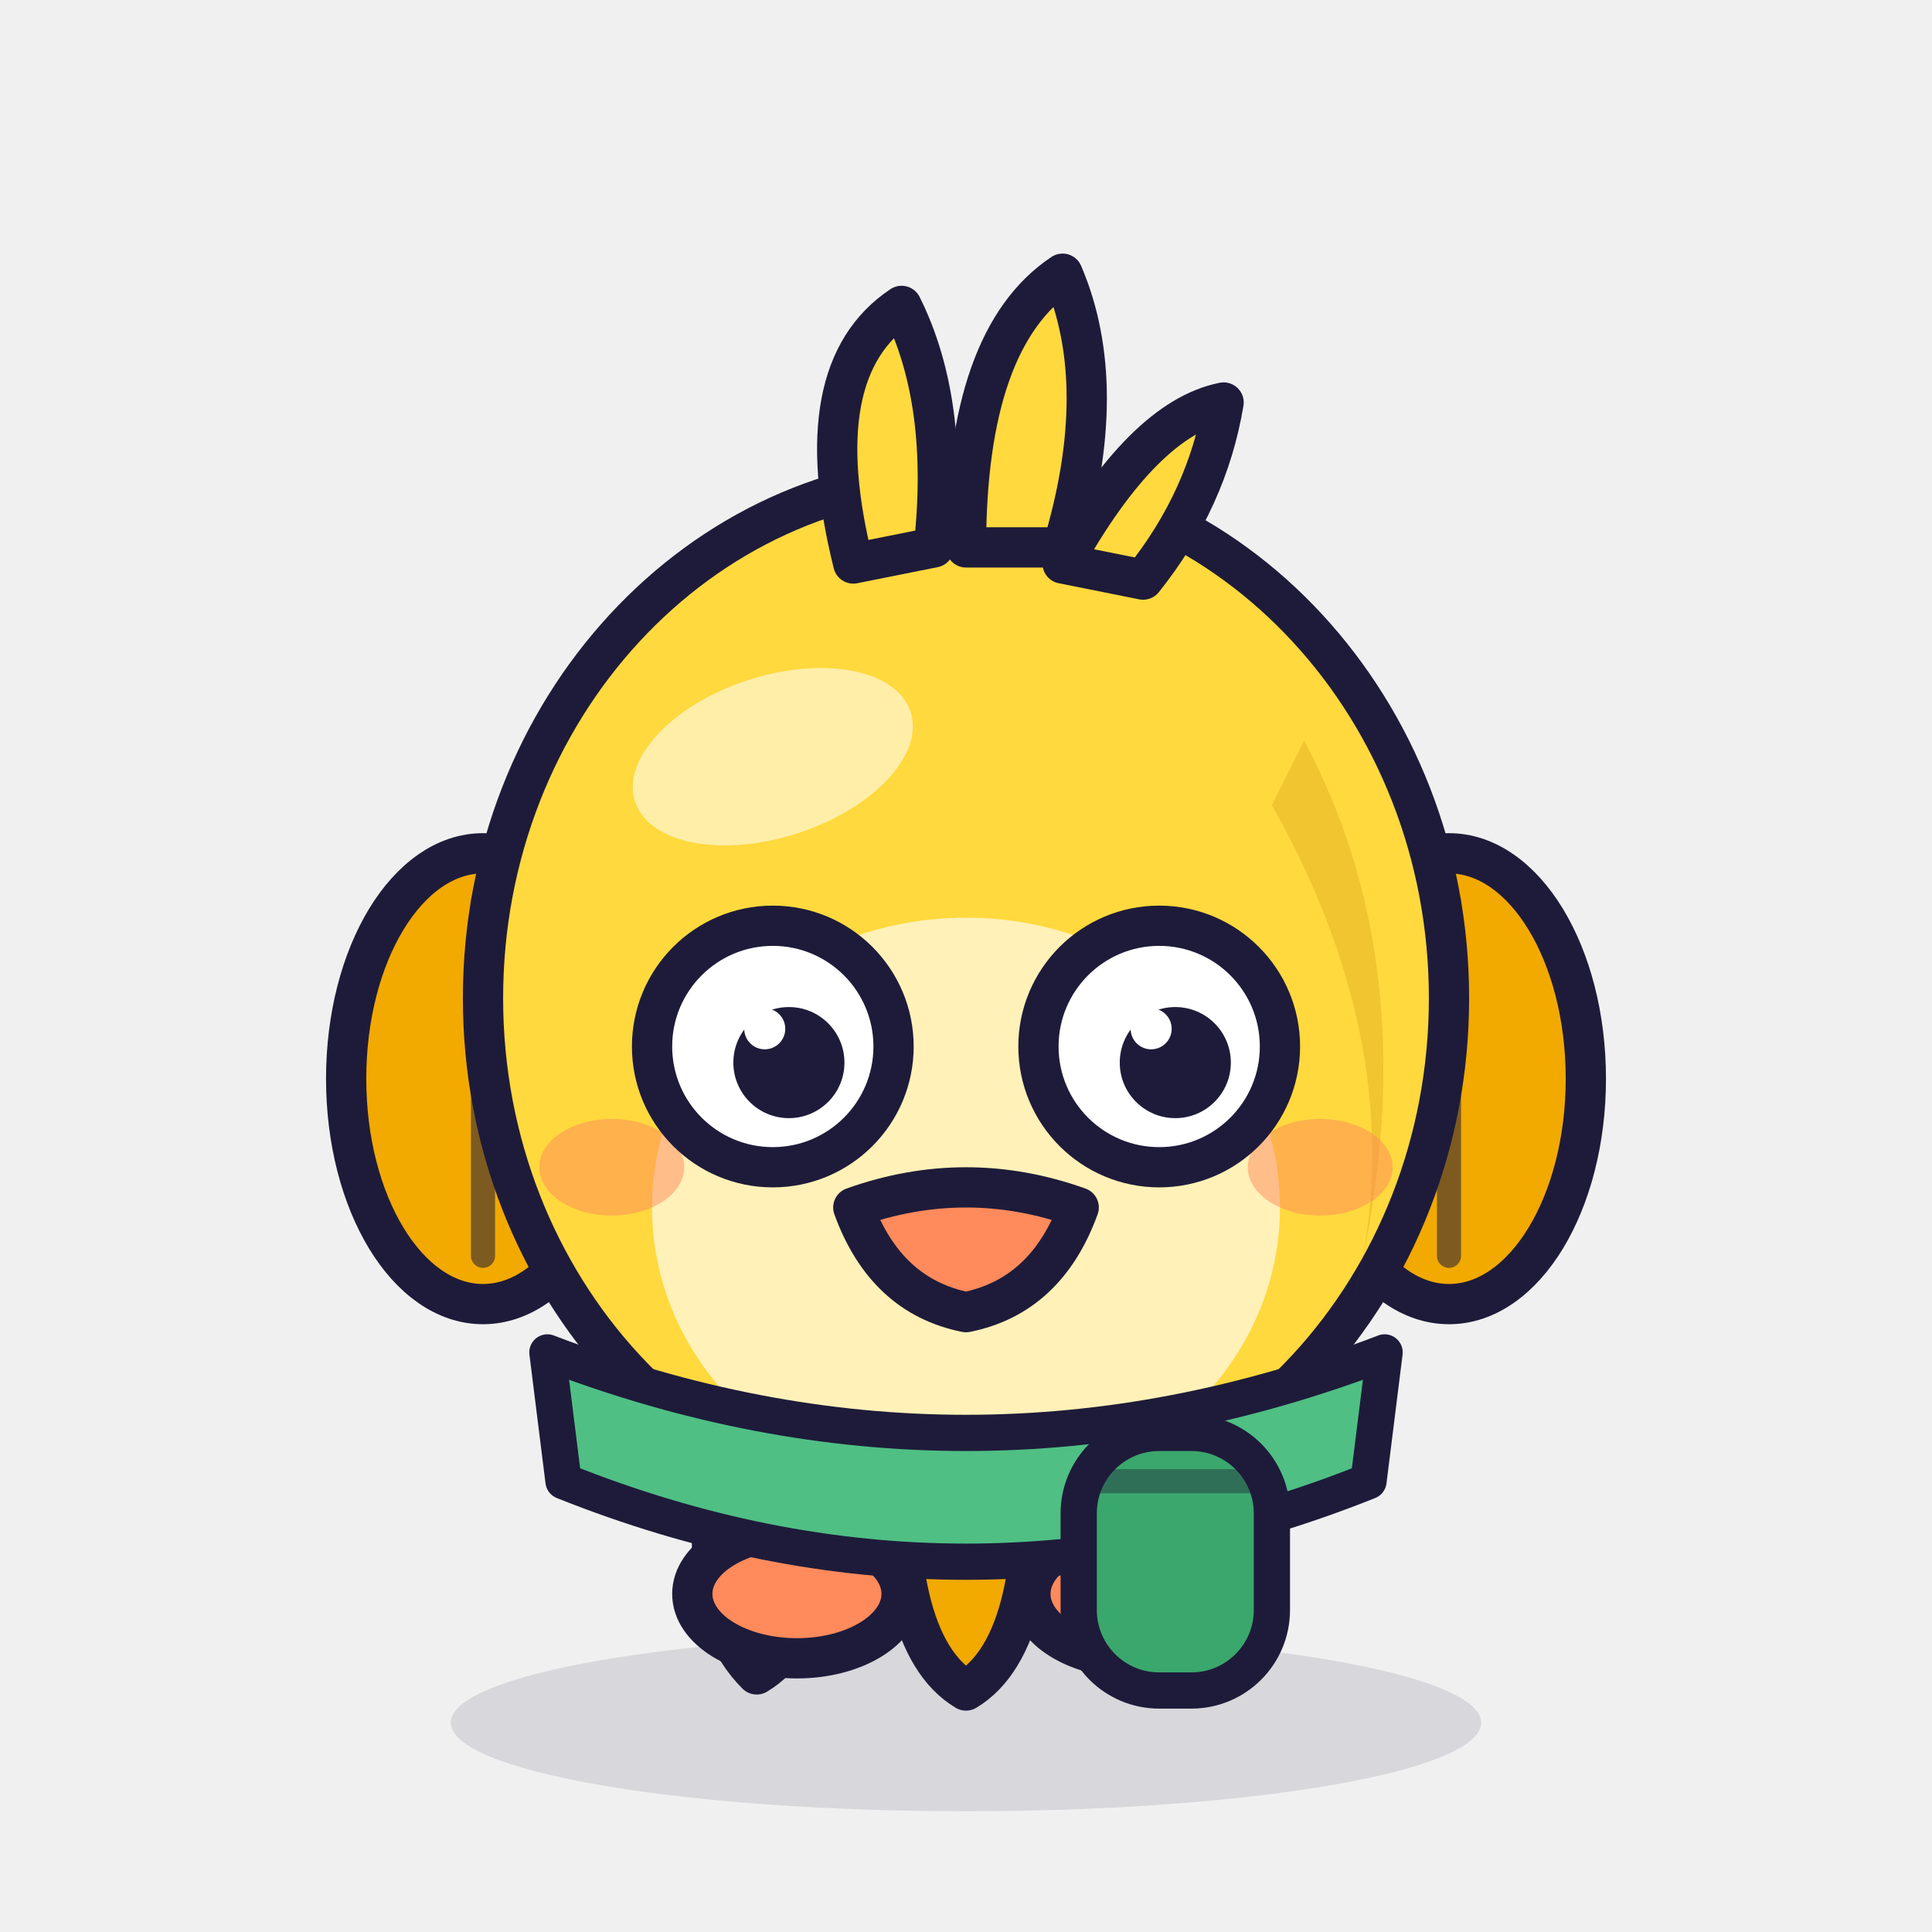
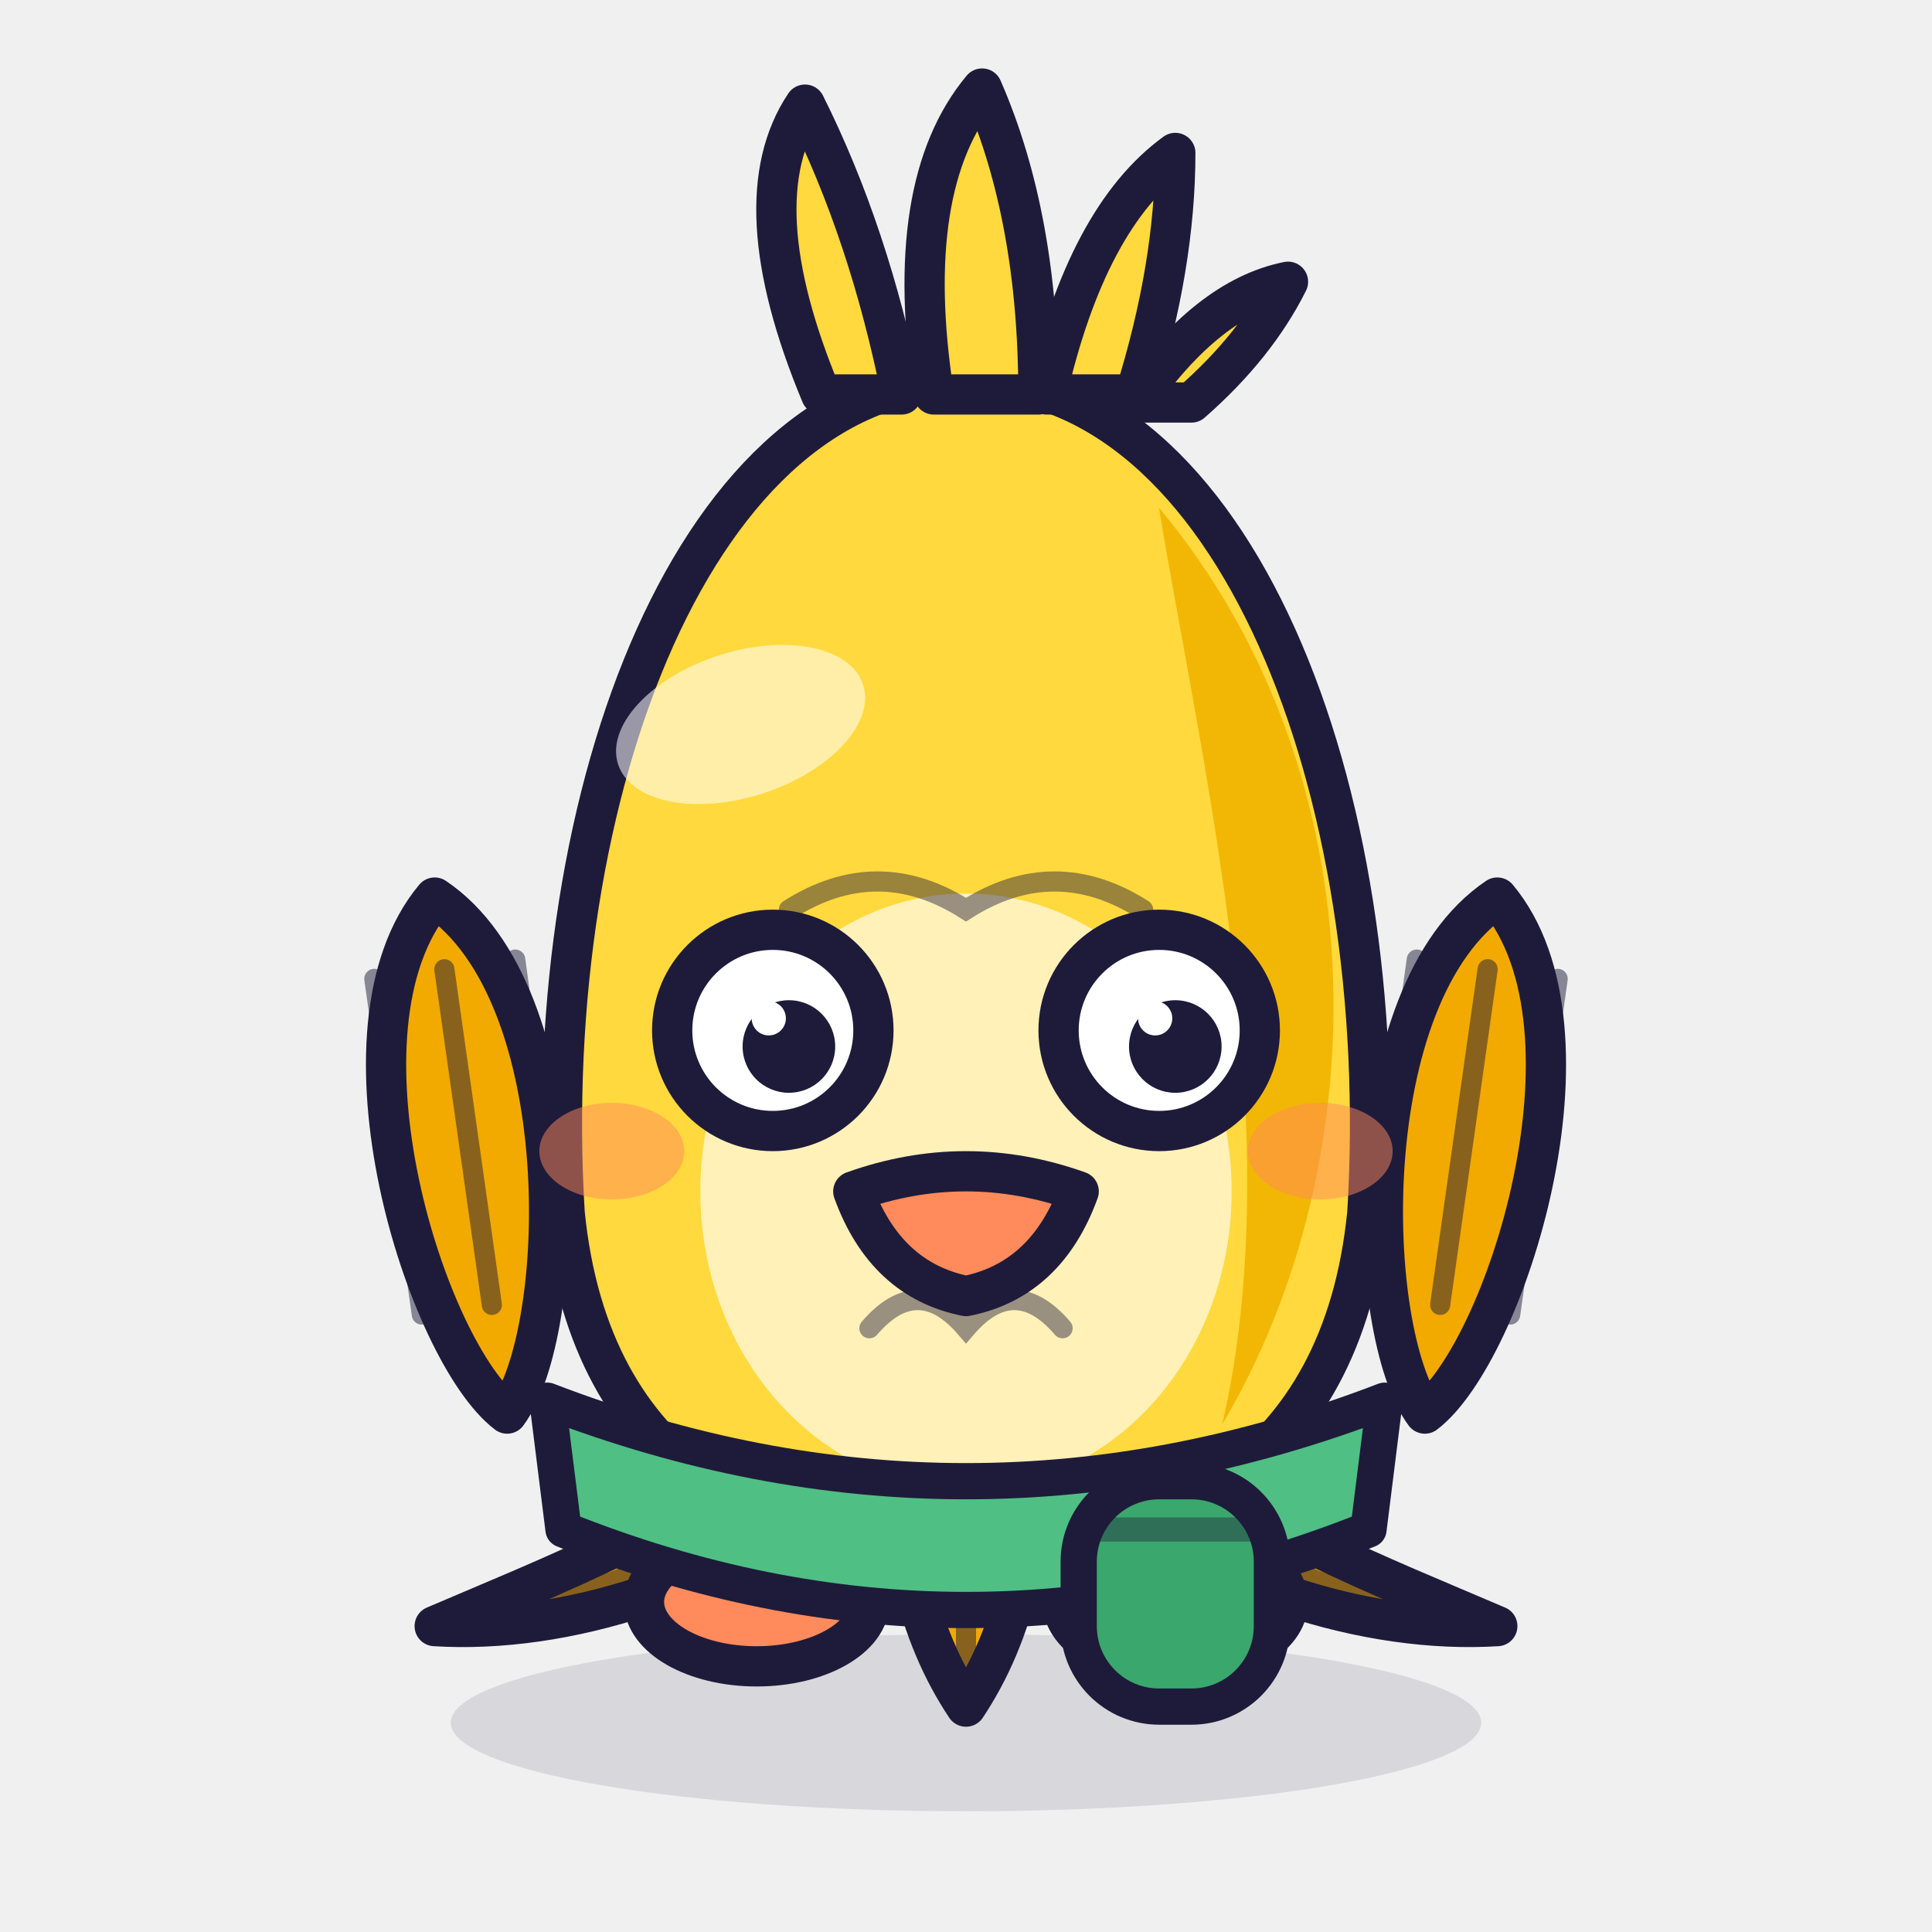
<svg xmlns="http://www.w3.org/2000/svg" viewBox="0 0 240 240" role="img" aria-label="Pip v2 C s4 idle scarf">
  <g id="shadow">
    <ellipse cx="120" cy="214" rx="64" ry="11" fill="#1E1B3A" opacity="0.12" />
  </g>
  <g id="tail" stroke="#1E1B3A" stroke-width="5" stroke-linejoin="round">
-     <path d="M92 172 Q84 198 94 208 Q104 202 104 174 Z" fill="#F2A900" />
-     <path d="M112 176 Q110 204 120 210 Q130 204 128 176 Z" fill="#F2A900" />
-     <path d="M132 174 Q138 198 148 202 Q152 192 140 172 Z" fill="#F2A900" />
+     <path d="M100 178 C86 189 68 196 54 202 C70 203 90 197 106 184 Z" fill="#F2A900" />
+     <path d="M112 176 C111 191 114 203 120 212 C126 203 129 191 128 176 Z" fill="#F2A900" />
+     <path d="M140 178 C154 189 172 196 186 202 C170 203 150 197 134 184 Z" fill="#F2A900" />
+     <path d="M97 186 C86 193 72 199 60 201" fill="none" stroke="#1E1B3A" stroke-width="2.5" stroke-linecap="round" opacity="0.5" />
+     <path d="M120 182 L120 206" stroke="#1E1B3A" stroke-width="2.5" stroke-linecap="round" opacity="0.5" />
+     <path d="M143 186 C154 193 168 199 180 201" fill="none" stroke="#1E1B3A" stroke-width="2.5" stroke-linecap="round" opacity="0.5" />
  </g>
  <g id="wing_l" opacity="1.0">
-     <ellipse cx="60" cy="134" rx="17" ry="28" fill="#F2A900" stroke="#1E1B3A" stroke-width="5" transform="rotate(0 60 134)" />
-     <path d="M60 112 L60 156" stroke="#1E1B3A" stroke-width="3" stroke-linecap="round" opacity="0.55" />
+     <path d="M54.0 111.5 C40.2 128.0 53.0 168.0 63.0 175.6 C70.5 165.5 71.8 123.5 54.0 111.5 Z" fill="#F2A900" stroke="#1E1B3A" stroke-width="5" stroke-linejoin="round" />
+     <path d="M64.0 119.2 L69.8 160.9" stroke="#1E1B3A" stroke-width="2.5" stroke-linecap="round" opacity="0.5" />
+     <path d="M55.2 120.4 L61.1 162.1" stroke="#1E1B3A" stroke-width="2.5" stroke-linecap="round" opacity="0.5" />
+     <path d="M46.5 121.6 L52.4 163.3" stroke="#1E1B3A" stroke-width="2.5" stroke-linecap="round" opacity="0.5" />
  </g>
  <g id="wing_r" opacity="1.0">
-     <ellipse cx="180" cy="134" rx="17" ry="28" fill="#F2A900" stroke="#1E1B3A" stroke-width="5" transform="rotate(0 180 134)" />
-     <path d="M180 112 L180 156" stroke="#1E1B3A" stroke-width="3" stroke-linecap="round" opacity="0.55" />
+     <path d="M186.0 111.5 C168.2 123.5 169.5 165.5 177.0 175.6 C187.0 168.0 199.8 128.0 186.0 111.5 Z" fill="#F2A900" stroke="#1E1B3A" stroke-width="5" stroke-linejoin="round" />
+     <path d="M193.5 121.6 L187.6 163.3" stroke="#1E1B3A" stroke-width="2.5" stroke-linecap="round" opacity="0.5" />
+     <path d="M184.8 120.4 L178.9 162.1" stroke="#1E1B3A" stroke-width="2.5" stroke-linecap="round" opacity="0.5" />
+     <path d="M176.0 119.2 L170.2 160.9" stroke="#1E1B3A" stroke-width="2.5" stroke-linecap="round" opacity="0.5" />
  </g>
  <g id="body">
-     <ellipse cx="120" cy="124" rx="60" ry="65" fill="#FFD93D" stroke="#1E1B3A" stroke-width="5" />
+     <path d="M120 47 C153.28 47 173.04 98.1 169.858 150.66 C166.675 182.78 143.868 193 120 193 C96.132 193 73.325 182.78 70.142 150.66 C66.96 98.1 86.72 47 120 47 Z" fill="#FFD93D" stroke="#1E1B3A" stroke-width="5" />
    <g id="body_shade">
-       <path d="M162 92 Q178 122 168 162 Q176 132 158 100 Z" fill="#B97E00" opacity="0.22" transform="translate(0 0)" />
+       <path d="M143.962 63.06 C171.979 96.64 170.918 144.82 151.824 176.94 C160.31 140.44 149.286 95.18 143.962 63.06 Z" fill="#F2B705" />
    </g>
  </g>
  <g id="belly">
-     <ellipse cx="120" cy="150" rx="39" ry="36" fill="#FFF1B8" />
+     <ellipse cx="120" cy="148" rx="33" ry="37" fill="#FFF1B8" />
+     <path d="M98 113 Q109.0 106 120 113 Q131.0 106 142 113" fill="none" stroke="#1E1B3A" stroke-width="2.5" stroke-linecap="round" opacity="0.45" />
+     <path d="M108 165 Q114.0 158 120 165 Q126.0 158 132 165" fill="none" stroke="#1E1B3A" stroke-width="2.5" stroke-linecap="round" opacity="0.45" />
  </g>
  <g id="cheek_l">
-     <ellipse cx="76" cy="145" rx="9" ry="6.0" fill="#FF8A5B" opacity="0.5" />
+     <ellipse cx="76" cy="143" rx="9" ry="6.0" fill="#FF8A5B" opacity="0.5" />
  </g>
  <g id="cheek_r">
-     <ellipse cx="164" cy="145" rx="9" ry="6.0" fill="#FF8A5B" opacity="0.5" />
+     <ellipse cx="164" cy="143" rx="9" ry="6.0" fill="#FF8A5B" opacity="0.5" />
  </g>
  <g id="head_tuft" stroke="#1E1B3A" stroke-width="5" stroke-linecap="round" stroke-linejoin="round">
-     <path d="M106 70 Q100 46 112 38 Q118 50 116 68 Z" fill="#FFD93D" />
-     <path d="M120 68 Q120 42 132 34 Q138 48 132 68 Z" fill="#FFD93D" />
-     <path d="M132 70 Q142 52 152 50 Q150 62 142 72 Z" fill="#FFD93D" />
+     <path d="M102 49 Q92 25 100 13 Q108 29 112 49 Z" fill="#FFD93D" />
+     <path d="M116 49 Q112 23 122 11 Q129 27 129 49 Z" fill="#FFD93D" />
+     <path d="M130 49 Q135 27 146 19 Q146 33 141 49 Z" fill="#FFD93D" />
+     <path d="M141 50 Q150 37 160 35 Q156 43 148 50 Z" fill="#FFD93D" />
  </g>
  <g id="eye_l">
    <g id="open">
-       <circle cx="96" cy="130" r="15" fill="#FFFFFF" stroke="#1E1B3A" stroke-width="5" />
-       <circle cx="98" cy="132" r="6.9" fill="#1E1B3A" />
-       <circle cx="95.0" cy="127.8" r="2.55" fill="#FFFFFF" />
+       <circle cx="96" cy="128" r="12.5" fill="#FFFFFF" stroke="#1E1B3A" stroke-width="5" />
+       <circle cx="98" cy="130" r="5.75" fill="#1E1B3A" />
+       <circle cx="95.5" cy="126.5" r="2.125" fill="#FFFFFF" />
    </g>
    <g id="closed" />
    <g id="happy" />
    <g id="sleepy" />
    <g id="surprised" />
    <g id="wink" />
  </g>
  <g id="eye_r">
    <g id="open">
-       <circle cx="144" cy="130" r="15" fill="#FFFFFF" stroke="#1E1B3A" stroke-width="5" />
-       <circle cx="146" cy="132" r="6.9" fill="#1E1B3A" />
-       <circle cx="143.0" cy="127.8" r="2.55" fill="#FFFFFF" />
+       <circle cx="144" cy="128" r="12.5" fill="#FFFFFF" stroke="#1E1B3A" stroke-width="5" />
+       <circle cx="146" cy="130" r="5.75" fill="#1E1B3A" />
+       <circle cx="143.5" cy="126.5" r="2.125" fill="#FFFFFF" />
    </g>
    <g id="closed" />
    <g id="happy" />
    <g id="sleepy" />
    <g id="surprised" />
    <g id="wink" />
  </g>
  <g id="brow_l" />
  <g id="brow_r" />
  <g id="beak_top">
-     <path d="M106.0 150 Q120 145 134.0 150 Q130.0 161 120 163 Q110.0 161 106.0 150 Z" fill="#FF8A5B" stroke="#1E1B3A" stroke-width="5" stroke-linejoin="round" />
+     <path d="M106.0 148 Q120 143 134.0 148 Q130.0 159 120 161 Q110.0 159 106.0 148 Z" fill="#FF8A5B" stroke="#1E1B3A" stroke-width="5" stroke-linejoin="round" />
  </g>
  <g id="beak_bottom" />
  <g id="feet" stroke="#1E1B3A" stroke-width="5" stroke-linejoin="round">
-     <ellipse cx="99" cy="198" rx="13" ry="8" fill="#FF8A5B" />
-     <ellipse cx="141" cy="198" rx="13" ry="8" fill="#FF8A5B" />
+     <ellipse cx="94" cy="199" rx="14" ry="8" fill="#FF8A5B" />
+     <ellipse cx="146" cy="199" rx="14" ry="8" fill="#FF8A5B" />
  </g>
  <g id="shell_top" />
  <g id="shell_bottom" />
  <g id="accessory_head" />
  <g id="accessory_neck">
-     <path d="M68 168 Q120 188 172 168 L170 184 Q120 204 70 184 Z" fill="#4FBF84" stroke="#1E1B3A" stroke-width="4.5" stroke-linejoin="round" />
-     <rect x="134" y="178" width="24" height="32" rx="10" fill="#3AA76D" stroke="#1E1B3A" stroke-width="4.5" />
-     <path d="M136 184 L156 184" stroke="#1E1B3A" stroke-width="3" stroke-linecap="round" opacity="0.4" />
+     <path d="M68 174 Q120 194 172 174 L170 190 Q120 210 70 190 Z" fill="#4FBF84" stroke="#1E1B3A" stroke-width="4.5" stroke-linejoin="round" />
+     <rect x="134" y="184" width="24" height="28" rx="10" fill="#3AA76D" stroke="#1E1B3A" stroke-width="4.5" />
+     <path d="M136 190 L156 190" stroke="#1E1B3A" stroke-width="3" stroke-linecap="round" opacity="0.4" />
  </g>
  <g id="accessory_face" />
  <g id="highlight">
-     <ellipse cx="96" cy="94" rx="18" ry="10" fill="#FFFFFF" opacity="0.55" transform="rotate(-18 96 94)" />
+     <ellipse cx="92" cy="90" rx="16" ry="9" fill="#FFFFFF" opacity="0.55" transform="rotate(-18 92 90)" />
  </g>
  <g id="fx" />
</svg>
